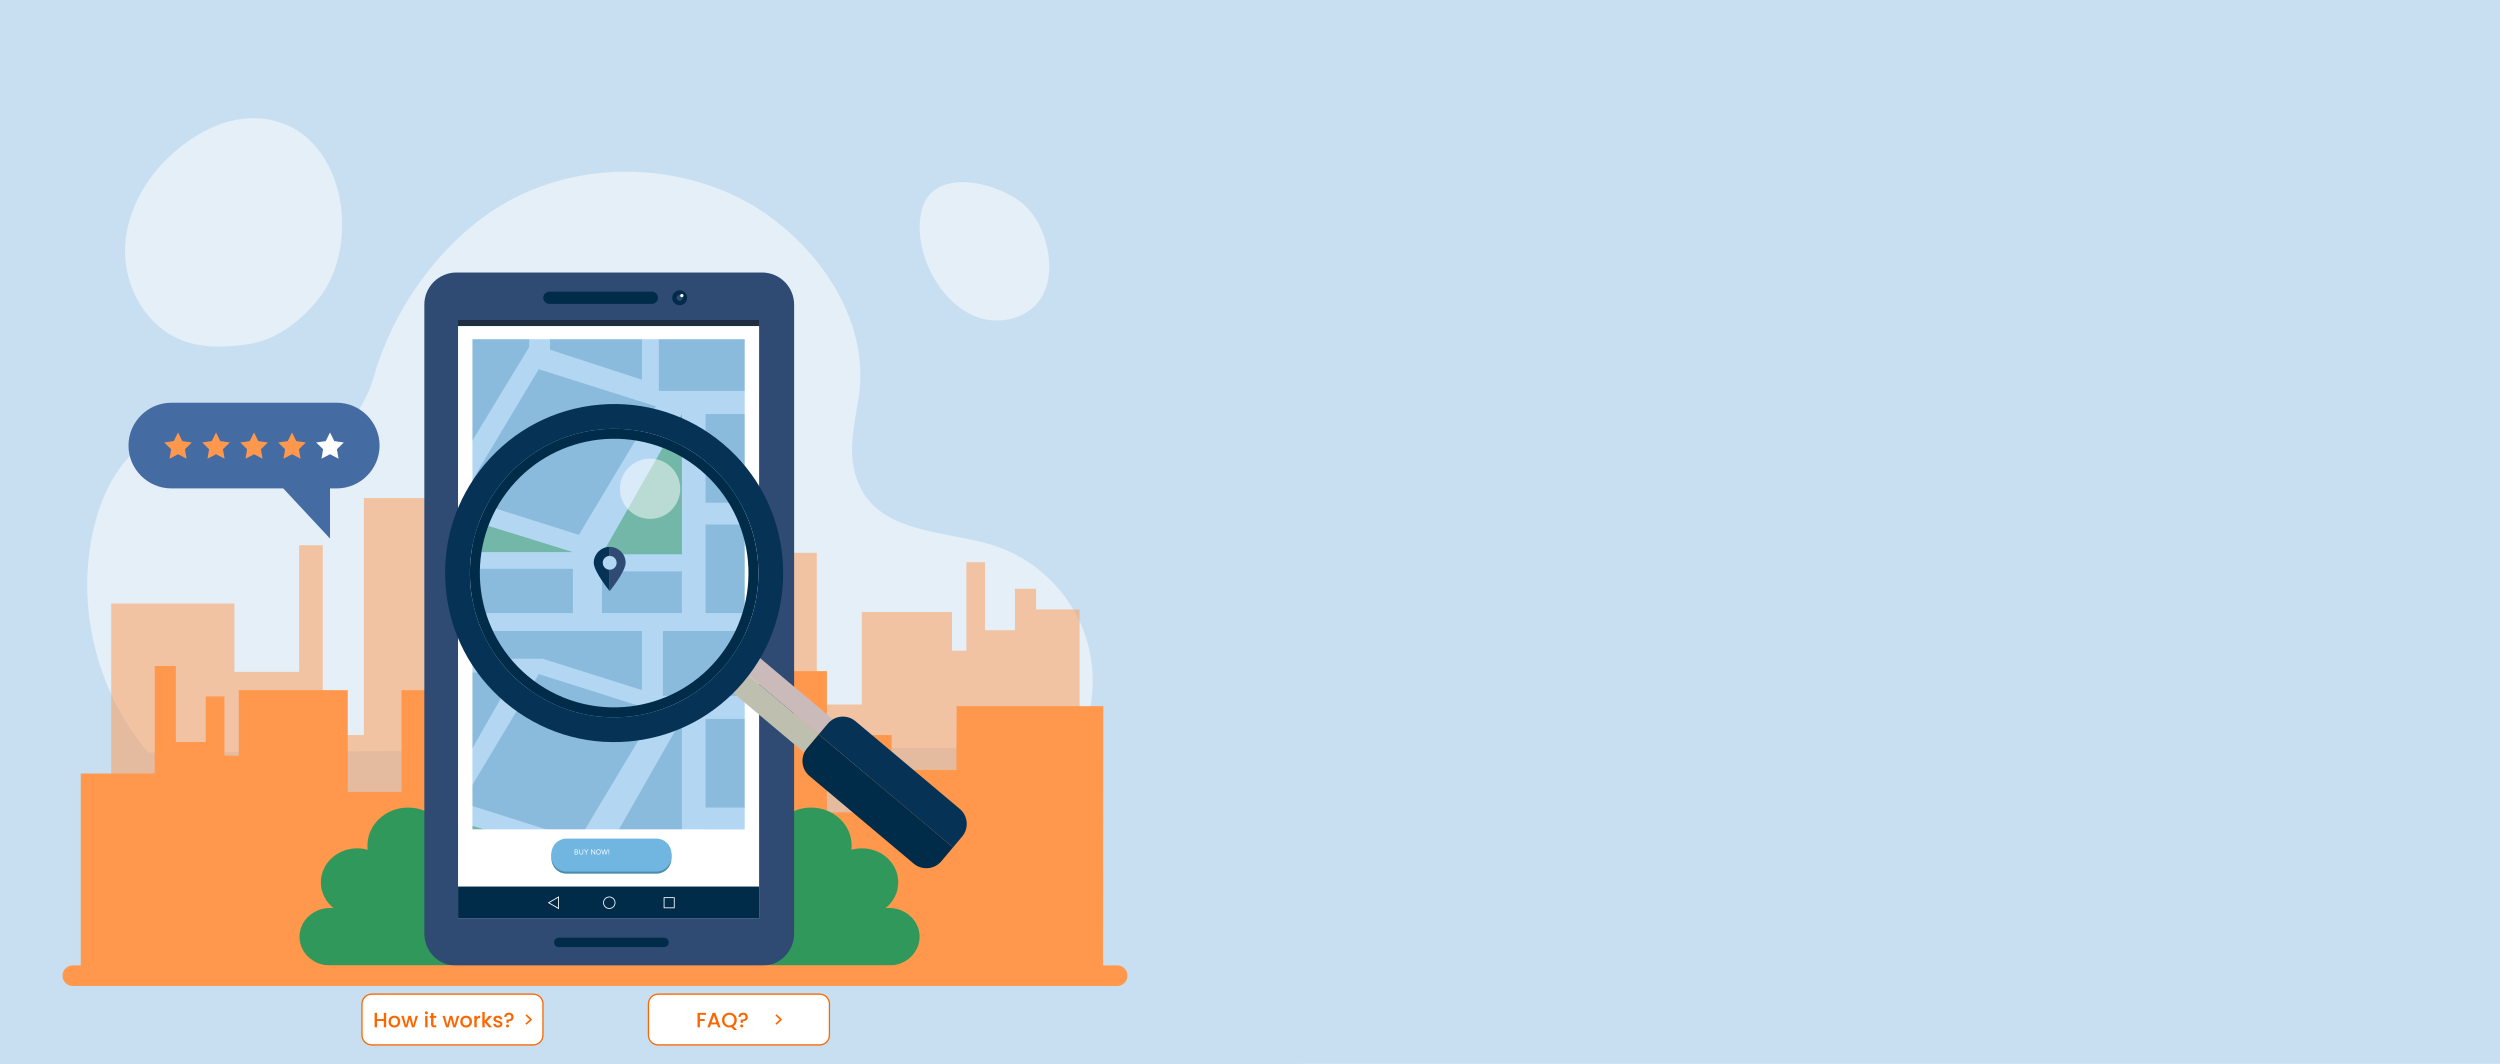
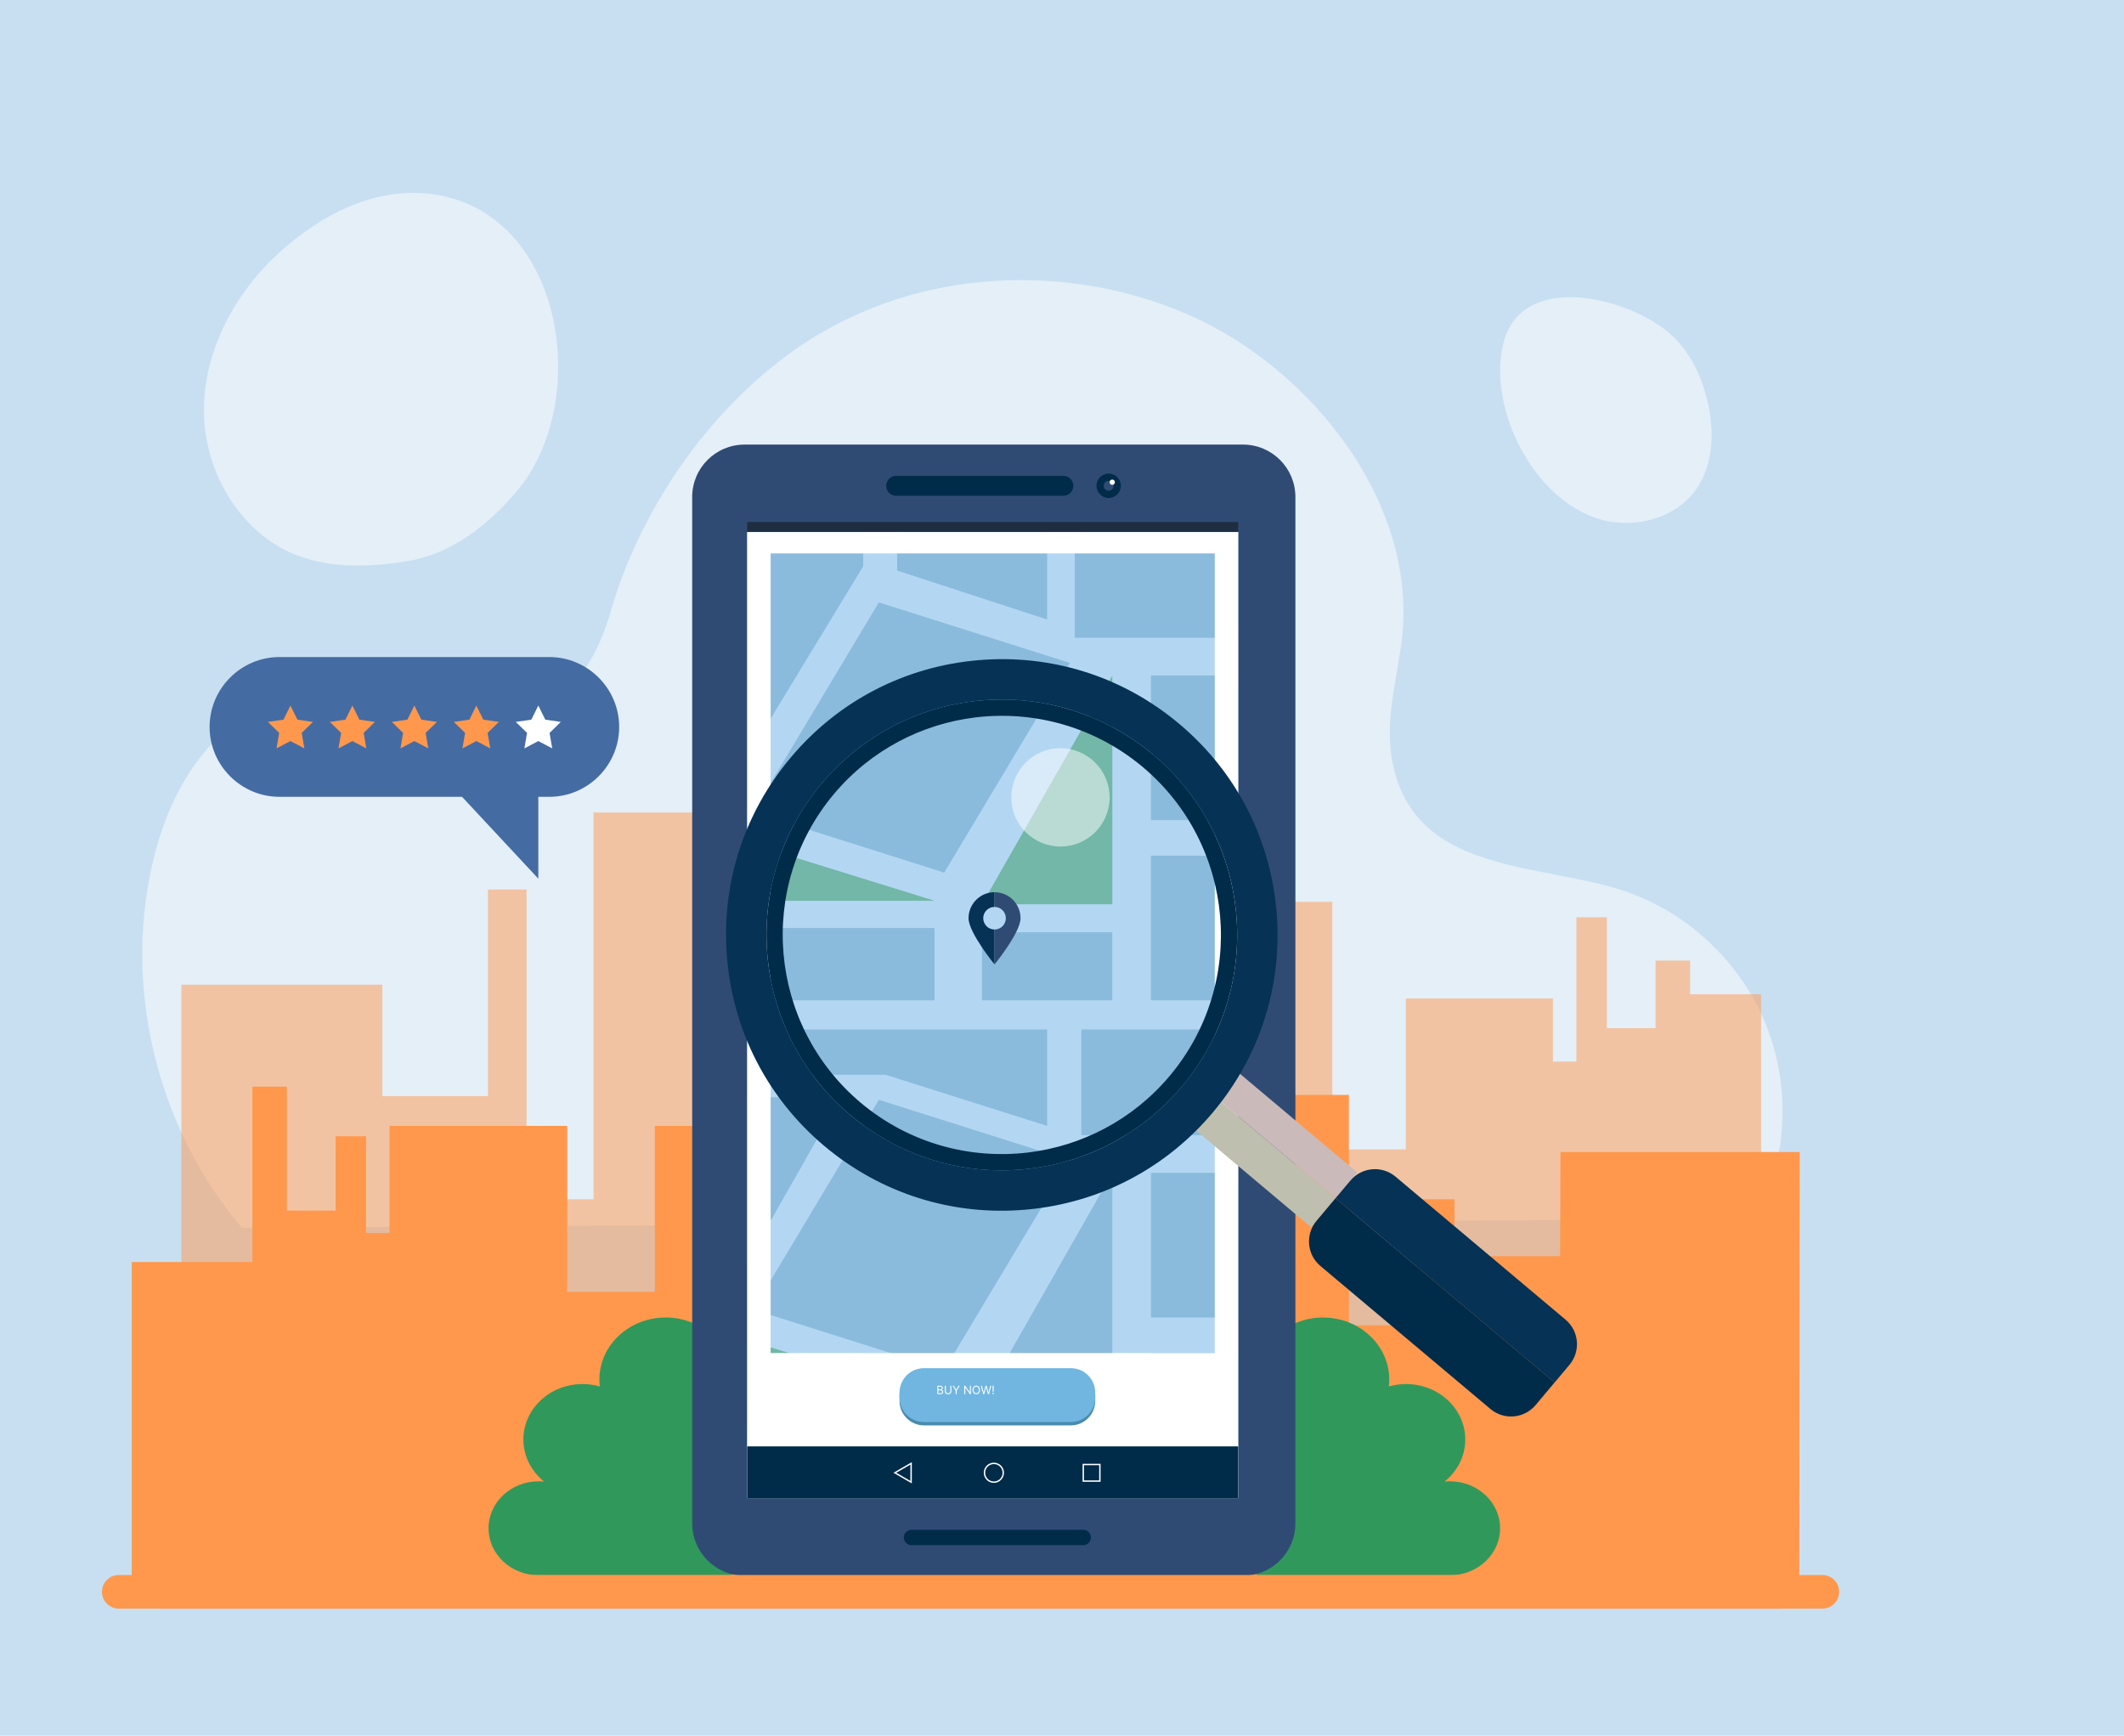
- <svg xmlns="http://www.w3.org/2000/svg" width="1920" height="817" viewBox="0 0 1920 817" fill="none">
-   <rect width="1920" height="817" fill="#C8DFF1" />
+ <svg xmlns="http://www.w3.org/2000/svg" width="1000" height="817" viewBox="0 0 1000 817" fill="none">
  <rect width="1000" height="817" fill="#C8DFF1" />
-   <path opacity="0.5" d="M113.888 577.949C75.883 533.353 59.387 471.226 70.267 413.663C74.284 392.389 82.065 371.407 95.773 354.637C109.481 337.868 129.625 325.7 151.269 324.627C186.018 322.911 221.742 348.788 253.448 334.455C271.524 326.285 282.015 307 287.495 287.929C301.808 238.165 335.971 189.455 379.495 161.063C432.241 126.666 501.816 123.078 559.165 147.999C617.43 173.309 669.592 238.497 659.53 304.835C656.82 322.755 652.12 340.968 655.572 358.752C666.043 412.805 727.058 405.746 767.091 420.254C796.321 430.843 820.54 454.476 831.85 483.414C843.16 512.371 841.366 546.145 827.072 573.737L113.888 577.949Z" fill="white" />
+   <path opacity="0.5" d="M113.888 577.949C75.883 533.353 59.387 471.227 70.267 413.663C74.284 392.389 82.065 371.407 95.773 354.638C109.481 337.868 129.625 325.7 151.269 324.627C186.018 322.911 221.742 348.788 253.448 334.455C271.524 326.285 282.015 307 287.495 287.929C301.808 238.166 335.971 189.455 379.495 161.064C432.241 126.666 501.816 123.078 559.165 147.999C617.43 173.309 669.592 238.497 659.53 304.835C656.82 322.755 652.12 340.968 655.572 358.752C666.043 412.805 727.058 405.746 767.091 420.254C796.321 430.843 820.54 454.476 831.85 483.414C843.16 512.371 841.366 546.145 827.072 573.737L113.888 577.949Z" fill="white" />
  <path opacity="0.5" d="M752.641 244.269C768.923 249.241 788.579 244.386 798.465 230.502C806.558 219.153 807.162 203.924 804.237 190.293C801.488 177.54 795.657 165.061 785.712 156.617C765.511 139.477 715.338 127.348 707.557 162.584C700.752 193.355 722.319 235.006 752.641 244.269Z" fill="white" />
  <path opacity="0.5" d="M132.102 118.339C110.867 137.409 95.988 164.67 96.008 193.198C96.027 221.726 112.758 250.703 139.297 261.194C155.736 267.687 174.124 266.946 191.576 264.197C212.441 260.901 230.03 246.998 243.289 231.281C279.578 188.343 265.168 96.928 200.546 91.039C174.904 88.699 150.666 101.686 132.102 118.339Z" fill="white" />
-   <path d="M85.398 463.523H180.031V515.997H229.736V418.732H247.909V564.532H279.46V382.482H301.436H326.298V455.002H391.311V428.892H404.687V402.782H446.768V428.892H467.789V466.604H485.962V382.482H513.691V456.445H566.262V424.543H627.277V541.074H661.87V470.017H731.133V499.734H742.189V431.797H756.521V483.998H779.473V452.175H795.716V468.047H829.138V746.582H85.398V463.523Z" fill="#FF984D" fill-opacity="0.5" />
-   <path d="M847.333 542.302H734.683L734.507 591.324H684.803V564.532H666.629V623.869H635.078V515.412H613.082H588.24V550.414H523.228V532.922H509.831V515.412H467.77V532.922H446.73V558.194H428.576V501.801H400.847V551.389H348.256V529.997H308.321V608.133H267.079V529.997H183.405V580.424H172.349V534.853H158.017V569.874H135.066V511.512H118.822V594.074H62.02V742.857H847.157L847.333 542.302Z" fill="#FF984D" />
+   <path d="M85.398 463.523H180.031V515.997H229.736V418.733H247.909V564.532H279.46V382.482H301.436H326.298V455.002H391.311V428.892H404.687V402.782H446.768V428.892H467.789V466.604H485.962V382.482H513.691V456.445H566.262V424.543H627.277V541.074H661.87V470.017H731.133V499.734H742.189V431.797H756.521V483.998H779.473V452.175H795.716V468.047H829.138V746.582H85.398V463.523Z" fill="#FF984D" fill-opacity="0.5" />
+   <path d="M847.329 542.302H734.679L734.503 591.324H684.799V564.532H666.625V623.869H635.074V515.412H613.079H588.236V550.414H523.224V532.922H509.827V515.412H467.766V532.922H446.726V558.194H428.572V501.801H400.843V551.389H348.252V529.998H308.317V608.133H267.075V529.998H183.402V580.424H172.345V534.853H158.013V569.874H135.062V511.512H118.818V594.074H62.016V742.857H847.154L847.329 542.302Z" fill="#FF984D" />
  <path d="M837.974 757.248H55.917C51.549 757.248 48 753.699 48 749.331C48 744.963 51.549 741.414 55.917 741.414H837.974C842.342 741.414 845.891 744.963 845.891 749.331C845.891 753.699 842.342 757.248 837.974 757.248Z" fill="#FF984D" />
-   <path d="M313.393 620.203C296.155 620.203 282.193 633.287 282.193 649.433C282.193 650.525 282.271 651.598 282.388 652.651C279.834 651.929 277.123 651.52 274.296 651.52C258.891 651.52 246.411 663.22 246.411 677.63C246.411 685.566 250.194 692.645 256.161 697.442C255.322 697.364 254.484 697.305 253.626 697.305C240.581 697.305 230.012 707.211 230.012 719.418C230.012 731.625 240.581 741.531 253.626 741.531H344.612V649.414C344.612 633.287 330.63 620.203 313.393 620.203Z" fill="#31985B" />
-   <path d="M622.875 620.203C640.113 620.203 654.075 633.287 654.075 649.433C654.075 650.525 653.997 651.598 653.88 652.651C656.434 651.929 659.145 651.52 661.972 651.52C677.377 651.52 689.857 663.22 689.857 677.63C689.857 685.566 686.074 692.645 680.107 697.442C680.946 697.364 681.784 697.305 682.642 697.305C695.687 697.305 706.256 707.211 706.256 719.418C706.256 731.625 695.687 741.531 682.642 741.531H591.656V649.414C591.676 633.287 605.657 620.203 622.875 620.203Z" fill="#31985B" />
+   <path d="M313.397 620.203C296.159 620.203 282.197 633.288 282.197 649.433C282.197 650.525 282.275 651.598 282.392 652.651C279.837 651.929 277.127 651.52 274.3 651.52C258.895 651.52 246.415 663.22 246.415 677.63C246.415 685.566 250.198 692.645 256.165 697.442C255.326 697.364 254.488 697.305 253.63 697.305C240.584 697.305 230.016 707.211 230.016 719.418C230.016 731.625 240.584 741.531 253.63 741.531H344.616V649.414C344.616 633.288 330.634 620.203 313.397 620.203Z" fill="#31985B" />
+   <path d="M622.875 620.203C640.113 620.203 654.075 633.288 654.075 649.433C654.075 650.525 653.997 651.598 653.88 652.651C656.434 651.929 659.145 651.52 661.972 651.52C677.377 651.52 689.857 663.22 689.857 677.63C689.857 685.566 686.074 692.645 680.107 697.442C680.946 697.364 681.784 697.305 682.642 697.305C695.687 697.305 706.256 707.211 706.256 719.418C706.256 731.625 695.687 741.531 682.642 741.531H591.656V649.414C591.676 633.288 605.657 620.203 622.875 620.203Z" fill="#31985B" />
  <path d="M258.617 309.297H131.576C113.48 309.297 98.68 324.097 98.68 342.193C98.68 360.289 113.48 375.089 131.576 375.089H217.531L253.449 413.621V375.089H258.617C276.712 375.089 291.513 360.289 291.513 342.193C291.513 324.117 276.712 309.297 258.617 309.297Z" fill="#456BA3" />
  <path d="M136.741 332.131L140.017 338.761L147.329 339.833L142.045 345.001L143.293 352.294L136.741 348.842L130.189 352.294L131.437 345.001L126.133 339.833L133.465 338.761L136.741 332.131Z" fill="#FF984D" />
  <path d="M165.913 332.131L169.189 338.761L176.52 339.833L171.216 345.001L172.464 352.294L165.913 348.842L159.361 352.294L160.609 345.001L155.305 339.833L162.637 338.761L165.913 332.131Z" fill="#FF984D" />
-   <path d="M195.084 332.131L198.36 338.761L205.692 339.833L200.388 345.001L201.636 352.294L195.084 348.842L188.533 352.294L189.781 345.001L184.496 339.833L191.809 338.761L195.084 332.131Z" fill="#FF984D" />
+   <path d="M195.088 332.131L198.364 338.761L205.696 339.833L200.392 345.001L201.64 352.294L195.088 348.842L188.536 352.294L189.784 345.001L184.5 339.833L191.812 338.761L195.088 332.131Z" fill="#FF984D" />
  <path d="M224.272 332.131L227.548 338.761L234.86 339.833L229.556 345.001L230.824 352.294L224.272 348.842L217.72 352.294L218.968 345.001L213.664 339.833L220.996 338.761L224.272 332.131Z" fill="#FF984D" />
  <path d="M253.444 332.131L256.72 338.761L264.032 339.833L258.748 345.001L259.996 352.294L253.444 348.842L246.892 352.294L248.14 345.001L242.836 339.833L250.168 338.761L253.444 332.131Z" fill="white" />
  <path d="M585.218 741.765H350.558C336.928 741.765 325.891 730.728 325.891 717.098V233.952C325.891 220.322 336.928 209.285 350.558 209.285H585.218C598.848 209.285 609.885 220.322 609.885 233.952V717.098C609.885 730.708 598.848 741.765 585.218 741.765Z" fill="#2F4B74" />
-   <path d="M582.959 245.73H351.789V705.32H582.959V245.73Z" fill="#1F2D41" />
+   <path d="M582.959 245.731H351.789V705.32H582.959V245.731Z" fill="#1F2D41" />
  <path d="M582.959 250.469H351.789V705.32H582.959V250.469Z" fill="#B3D7F3" />
  <path d="M500.627 233.387H421.926C419.333 233.387 417.227 231.262 417.227 228.688C417.227 226.094 419.352 223.988 421.926 223.988H500.627C503.22 223.988 505.326 226.114 505.326 228.688C505.346 231.281 503.22 233.387 500.627 233.387Z" fill="#002B49" />
  <path d="M510.008 727.356H429.123C427.134 727.356 425.516 725.737 425.516 723.748C425.516 721.759 427.134 720.141 429.123 720.141H510.008C511.997 720.141 513.616 721.759 513.616 723.748C513.635 725.737 511.997 727.356 510.008 727.356Z" fill="#002B49" />
  <path d="M527.708 228.688C527.708 231.866 525.134 234.421 521.975 234.421C518.797 234.421 516.242 231.847 516.242 228.688C516.242 225.51 518.816 222.955 521.975 222.955C525.134 222.955 527.708 225.51 527.708 228.688Z" fill="#002B49" />
  <path d="M524.297 228.688C524.297 229.975 523.244 231.028 521.957 231.028C520.67 231.028 519.617 229.975 519.617 228.688C519.617 227.401 520.67 226.348 521.957 226.348C523.244 226.348 524.297 227.401 524.297 228.688Z" fill="#2F4B74" />
  <path d="M524.902 226.992C524.902 227.675 524.356 228.24 523.654 228.24C522.972 228.24 522.406 227.694 522.406 226.992C522.406 226.31 522.952 225.744 523.654 225.744C524.337 225.764 524.902 226.31 524.902 226.992Z" fill="white" />
  <g opacity="0.5">
    <path d="M541.891 636.936V705.029H582.977V636.936H541.891Z" fill="#619FC5" />
    <path d="M541.891 552.114V620.207H582.977V552.114H541.891Z" fill="#619FC5" />
    <path d="M462.336 659.808H523.702V552.111L462.336 659.808Z" fill="#619FC5" />
-     <path d="M462.332 672.983V705.021H523.698V672.983H462.332Z" fill="#619FC5" />
+     <path d="M462.328 672.983V705.022H523.694V672.983H462.328Z" fill="#619FC5" />
    <path d="M503.712 546.183L444.55 644.91L354.617 616.44L413.76 517.713L503.712 546.183Z" fill="#619FC5" />
    <path d="M351.805 670.977V705.023H440.002V670.977H351.805Z" fill="#619FC5" />
-     <path d="M351.789 658.151H439.986L351.789 630.812V658.151Z" fill="#31985B" />
+     <path d="M351.789 658.151H439.986L351.789 630.813V658.151Z" fill="#31985B" />
    <path d="M509.094 484.608V534.371H582.978V484.608H509.094Z" fill="#619FC5" />
-     <path d="M541.879 402.798V470.891H582.965V402.798H541.879Z" fill="#619FC5" />
+     <path d="M541.875 402.798V470.891H582.961V402.798H541.875Z" fill="#619FC5" />
    <path d="M541.875 317.975V386.068H582.961V317.975H541.875Z" fill="#619FC5" />
    <path d="M462.336 425.676H523.702V317.979L462.336 425.676Z" fill="#31985B" />
-     <path d="M462.316 438.843V470.881H523.682V438.843H462.316Z" fill="#619FC5" />
+     <path d="M462.312 438.843V470.881H523.678V438.843H462.312Z" fill="#619FC5" />
    <path d="M503.712 312.05L444.55 410.777L354.617 382.288L413.76 283.561L503.712 312.05Z" fill="#619FC5" />
    <path d="M351.789 436.836V470.883H439.986V436.836H351.789Z" fill="#619FC5" />
    <path d="M351.789 424.018H439.986L351.789 396.68V424.018Z" fill="#31985B" />
-     <path d="M505.996 250.465V300.229H582.962V250.465H505.996Z" fill="#619FC5" />
+     <path d="M506 250.465V300.229H582.966V250.465H506Z" fill="#619FC5" />
    <path d="M493.006 529.999L416.84 505.917H351.789V484.604H493.006V529.999Z" fill="#619FC5" />
    <path d="M351.789 594.076V516.506H395.898L351.789 594.076Z" fill="#619FC5" />
    <path d="M493.007 291.635V250.471H422.398V268.605L493.007 291.635Z" fill="#619FC5" />
-     <path d="M351.789 356.452L406.427 266.538V250.471H351.789V356.452Z" fill="#619FC5" />
+     <path d="M351.789 356.452L406.427 266.539V250.471H351.789V356.452Z" fill="#619FC5" />
  </g>
  <path d="M580.849 250.469H571.957H362.822H351.805V260.511V650.194V705.027H362.822H571.937H582.955V650.194V250.469H580.849ZM362.822 636.934V260.511H571.937V636.934H362.822Z" fill="white" />
  <path d="M504.178 670.981H434.974C428.675 670.981 423.508 665.813 423.508 659.515V657.097C423.508 650.798 428.675 645.631 434.974 645.631H504.178C510.477 645.631 515.644 650.798 515.644 657.097V659.515C515.644 665.813 510.477 670.981 504.178 670.981Z" fill="#488CAE" />
-   <path d="M504.178 669.4H434.974C428.675 669.4 423.508 664.233 423.508 657.935V655.517C423.508 649.218 428.675 644.051 434.974 644.051H504.178C510.477 644.051 515.644 649.218 515.644 655.517V657.935C515.644 664.233 510.477 669.4 504.178 669.4Z" fill="#70B6E0" />
-   <path d="M441.32 656.266V652.329H442.697C442.971 652.329 443.197 652.376 443.375 652.471C443.554 652.565 443.686 652.691 443.773 652.85C443.86 653.007 443.904 653.182 443.904 653.375C443.904 653.544 443.874 653.683 443.814 653.794C443.755 653.904 443.677 653.991 443.579 654.055C443.483 654.119 443.379 654.167 443.266 654.197V654.236C443.386 654.243 443.507 654.286 443.629 654.363C443.751 654.439 443.853 654.55 443.935 654.693C444.017 654.837 444.058 655.012 444.058 655.22C444.058 655.417 444.013 655.595 443.923 655.752C443.834 655.91 443.692 656.035 443.498 656.127C443.305 656.219 443.053 656.266 442.743 656.266H441.32ZM441.797 655.843H442.743C443.054 655.843 443.275 655.782 443.406 655.662C443.538 655.54 443.604 655.393 443.604 655.22C443.604 655.087 443.57 654.964 443.502 654.851C443.434 654.737 443.338 654.646 443.212 654.578C443.086 654.509 442.938 654.474 442.766 654.474H441.797V655.843ZM441.797 654.059H442.681C442.825 654.059 442.954 654.031 443.07 653.974C443.186 653.918 443.279 653.838 443.347 653.736C443.416 653.633 443.45 653.513 443.45 653.375C443.45 653.202 443.39 653.055 443.27 652.934C443.149 652.813 442.958 652.752 442.697 652.752H441.797V654.059ZM447.425 652.329H447.901V654.935C447.901 655.205 447.838 655.445 447.711 655.656C447.585 655.866 447.408 656.032 447.179 656.154C446.949 656.275 446.68 656.335 446.371 656.335C446.062 656.335 445.793 656.275 445.564 656.154C445.334 656.032 445.156 655.866 445.029 655.656C444.904 655.445 444.841 655.205 444.841 654.935V652.329H445.318V654.897C445.318 655.089 445.36 655.26 445.445 655.41C445.529 655.559 445.65 655.676 445.806 655.762C445.964 655.847 446.152 655.889 446.371 655.889C446.59 655.889 446.779 655.847 446.936 655.762C447.094 655.676 447.214 655.559 447.298 655.41C447.382 655.26 447.425 655.089 447.425 654.897V652.329ZM448.515 652.329H449.061L450.153 654.167H450.199L451.291 652.329H451.837L450.414 654.643V656.266H449.938V654.643L448.515 652.329ZM457.097 652.329V656.266H456.636L454.491 653.175H454.452V656.266H453.976V652.329H454.437L456.59 655.428H456.628V652.329H457.097ZM461.373 654.297C461.373 654.712 461.298 655.071 461.148 655.374C460.998 655.676 460.793 655.909 460.531 656.073C460.27 656.237 459.971 656.319 459.635 656.319C459.3 656.319 459.001 656.237 458.74 656.073C458.478 655.909 458.272 655.676 458.123 655.374C457.973 655.071 457.898 654.712 457.898 654.297C457.898 653.882 457.973 653.523 458.123 653.221C458.272 652.918 458.478 652.685 458.74 652.521C459.001 652.357 459.3 652.275 459.635 652.275C459.971 652.275 460.27 652.357 460.531 652.521C460.793 652.685 460.998 652.918 461.148 653.221C461.298 653.523 461.373 653.882 461.373 654.297ZM460.912 654.297C460.912 653.956 460.855 653.669 460.741 653.434C460.628 653.2 460.475 653.022 460.281 652.902C460.089 652.781 459.874 652.721 459.635 652.721C459.397 652.721 459.181 652.781 458.988 652.902C458.795 653.022 458.642 653.2 458.528 653.434C458.415 653.669 458.359 653.956 458.359 654.297C458.359 654.638 458.415 654.926 458.528 655.16C458.642 655.395 458.795 655.572 458.988 655.693C459.181 655.813 459.397 655.873 459.635 655.873C459.874 655.873 460.089 655.813 460.281 655.693C460.475 655.572 460.628 655.395 460.741 655.16C460.855 654.926 460.912 654.638 460.912 654.297ZM462.89 656.266L461.813 652.329H462.298L463.12 655.535H463.159L463.997 652.329H464.535L465.373 655.535H465.412L466.234 652.329H466.719L465.642 656.266H465.15L464.281 653.128H464.251L463.382 656.266H462.89ZM467.851 652.329L467.813 655.158H467.367L467.328 652.329H467.851ZM467.59 656.296C467.495 656.296 467.413 656.262 467.346 656.195C467.278 656.127 467.244 656.045 467.244 655.95C467.244 655.856 467.278 655.774 467.346 655.706C467.413 655.638 467.495 655.604 467.59 655.604C467.685 655.604 467.766 655.638 467.834 655.706C467.902 655.774 467.936 655.856 467.936 655.95C467.936 656.013 467.92 656.071 467.888 656.123C467.857 656.176 467.815 656.218 467.763 656.25C467.711 656.281 467.654 656.296 467.59 656.296Z" fill="white" />
+   <path d="M504.178 669.401H434.974C428.675 669.401 423.508 664.233 423.508 657.935V655.517C423.508 649.218 428.675 644.051 434.974 644.051H504.178C510.477 644.051 515.644 649.218 515.644 655.517V657.935C515.644 664.233 510.477 669.401 504.178 669.401Z" fill="#70B6E0" />
+   <path d="M441.32 656.266V652.329H442.697C442.971 652.329 443.197 652.376 443.375 652.471C443.554 652.565 443.686 652.691 443.773 652.85C443.86 653.007 443.904 653.182 443.904 653.375C443.904 653.544 443.874 653.683 443.814 653.794C443.755 653.904 443.677 653.991 443.579 654.055C443.483 654.119 443.379 654.167 443.266 654.197V654.236C443.386 654.243 443.507 654.286 443.629 654.363C443.751 654.44 443.853 654.55 443.935 654.693C444.017 654.837 444.058 655.012 444.058 655.22C444.058 655.417 444.013 655.595 443.923 655.752C443.834 655.91 443.692 656.035 443.498 656.127C443.305 656.22 443.053 656.266 442.743 656.266H441.32ZM441.797 655.843H442.743C443.054 655.843 443.275 655.783 443.406 655.662C443.538 655.54 443.604 655.393 443.604 655.22C443.604 655.087 443.57 654.964 443.502 654.851C443.434 654.737 443.338 654.646 443.212 654.578C443.086 654.509 442.938 654.474 442.766 654.474H441.797V655.843ZM441.797 654.059H442.681C442.825 654.059 442.954 654.031 443.07 653.974C443.186 653.918 443.279 653.839 443.347 653.736C443.416 653.633 443.45 653.513 443.45 653.375C443.45 653.202 443.39 653.055 443.27 652.934C443.149 652.813 442.958 652.752 442.697 652.752H441.797V654.059ZM447.425 652.329H447.901V654.935C447.901 655.205 447.838 655.445 447.711 655.656C447.585 655.866 447.408 656.032 447.179 656.154C446.949 656.275 446.68 656.335 446.371 656.335C446.062 656.335 445.793 656.275 445.564 656.154C445.334 656.032 445.156 655.866 445.029 655.656C444.904 655.445 444.841 655.205 444.841 654.935V652.329H445.318V654.897C445.318 655.089 445.36 655.26 445.445 655.41C445.529 655.559 445.65 655.676 445.806 655.762C445.964 655.847 446.152 655.889 446.371 655.889C446.59 655.889 446.779 655.847 446.936 655.762C447.094 655.676 447.214 655.559 447.298 655.41C447.382 655.26 447.425 655.089 447.425 654.897V652.329ZM448.515 652.329H449.061L450.153 654.167H450.199L451.291 652.329H451.837L450.414 654.643V656.266H449.938V654.643L448.515 652.329ZM457.097 652.329V656.266H456.636L454.491 653.175H454.452V656.266H453.976V652.329H454.437L456.59 655.428H456.628V652.329H457.097ZM461.373 654.297C461.373 654.712 461.298 655.071 461.148 655.374C460.998 655.676 460.793 655.909 460.531 656.073C460.27 656.237 459.971 656.32 459.635 656.32C459.3 656.32 459.001 656.237 458.74 656.073C458.478 655.909 458.272 655.676 458.123 655.374C457.973 655.071 457.898 654.712 457.898 654.297C457.898 653.882 457.973 653.523 458.123 653.221C458.272 652.918 458.478 652.685 458.74 652.521C459.001 652.357 459.3 652.275 459.635 652.275C459.971 652.275 460.27 652.357 460.531 652.521C460.793 652.685 460.998 652.918 461.148 653.221C461.298 653.523 461.373 653.882 461.373 654.297ZM460.912 654.297C460.912 653.956 460.855 653.669 460.741 653.434C460.628 653.2 460.475 653.022 460.281 652.902C460.089 652.781 459.874 652.721 459.635 652.721C459.397 652.721 459.181 652.781 458.988 652.902C458.795 653.022 458.642 653.2 458.528 653.434C458.415 653.669 458.359 653.956 458.359 654.297C458.359 654.638 458.415 654.926 458.528 655.16C458.642 655.395 458.795 655.572 458.988 655.693C459.181 655.813 459.397 655.874 459.635 655.874C459.874 655.874 460.089 655.813 460.281 655.693C460.475 655.572 460.628 655.395 460.741 655.16C460.855 654.926 460.912 654.638 460.912 654.297ZM462.89 656.266L461.813 652.329H462.298L463.12 655.535H463.159L463.997 652.329H464.535L465.373 655.535H465.412L466.234 652.329H466.719L465.642 656.266H465.15L464.281 653.129H464.251L463.382 656.266H462.89ZM467.851 652.329L467.813 655.158H467.367L467.328 652.329H467.851ZM467.59 656.296C467.495 656.296 467.413 656.262 467.346 656.195C467.278 656.127 467.244 656.045 467.244 655.95C467.244 655.856 467.278 655.774 467.346 655.706C467.413 655.638 467.495 655.604 467.59 655.604C467.685 655.604 467.766 655.638 467.834 655.706C467.902 655.774 467.936 655.856 467.936 655.95C467.936 656.013 467.92 656.071 467.888 656.123C467.857 656.176 467.815 656.218 467.763 656.25C467.711 656.281 467.654 656.296 467.59 656.296Z" fill="white" />
  <path d="M582.959 680.867H351.789V705.3H582.959V680.867Z" fill="#002B49" />
  <path d="M421.305 693.288L428.968 697.714V688.861L421.305 693.288Z" stroke="white" stroke-width="0.65" stroke-miterlimit="10" />
  <path d="M467.926 697.714C470.371 697.714 472.353 695.732 472.353 693.288C472.353 690.843 470.371 688.861 467.926 688.861C465.482 688.861 463.5 690.843 463.5 693.288C463.5 695.732 465.482 697.714 467.926 697.714Z" stroke="white" stroke-width="0.65" stroke-miterlimit="10" />
-   <path d="M517.831 689.389H510.012V697.208H517.831V689.389Z" stroke="white" stroke-width="0.65" stroke-miterlimit="10" />
+   <path d="M517.835 689.389H510.016V697.208H517.835V689.389Z" stroke="white" stroke-width="0.65" stroke-miterlimit="10" />
  <path d="M857.962 757.248H75.925C71.557 757.248 68.008 753.699 68.008 749.331C68.008 744.963 71.557 741.414 75.925 741.414H857.982C862.35 741.414 865.899 744.963 865.899 749.331C865.899 753.699 862.35 757.248 857.962 757.248Z" fill="#FF984D" />
-   <path d="M462.918 432.239C462.918 429.301 465.301 426.918 468.239 426.918V420C461.48 420 456 425.48 456 432.239C456 438.998 468.239 454 468.239 454V437.56C465.301 437.56 462.918 435.177 462.918 432.239Z" fill="#053255" />
-   <path d="M468.242 420V426.918C471.18 426.918 473.564 429.301 473.564 432.239C473.564 435.177 471.18 437.56 468.242 437.56V454C468.242 454 480.481 438.998 480.481 432.239C480.481 425.48 475.001 420 468.242 420Z" fill="#2F4B74" />
+   <path d="M462.918 432.239C462.918 429.301 465.301 426.918 468.239 426.918V420C461.48 420 456 425.48 456 432.239C456 438.998 468.239 454 468.239 454V437.561C465.301 437.561 462.918 435.177 462.918 432.239Z" fill="#053255" />
+   <path d="M468.242 420V426.918C471.18 426.918 473.564 429.301 473.564 432.239C473.564 435.177 471.18 437.561 468.242 437.561V454C468.242 454 480.481 438.998 480.481 432.239C480.481 425.48 475.001 420 468.242 420Z" fill="#2F4B74" />
  <path d="M570.773 515.209L559.25 528.908L617.286 577.723L628.809 564.023L570.773 515.209Z" fill="#BFBFAF" />
  <path d="M580.973 503.109L570.781 515.227L628.817 564.041L639.01 551.924L580.973 503.109Z" fill="#CABABA" />
-   <path d="M738.916 642.473C744.278 636.096 743.459 626.581 737.083 621.218L657.036 553.905C650.66 548.542 641.144 549.361 635.782 555.738L628.781 564.064L731.915 650.799L738.916 642.473Z" fill="#053255" />
-   <path d="M628.781 564.045L619.831 574.692C614.468 581.068 615.287 590.584 621.664 595.946L701.71 663.26C708.087 668.622 717.602 667.803 722.965 661.427L731.915 650.78L628.781 564.045Z" fill="#002B49" />
-   <path d="M555.227 340.772C528.687 318.445 495.05 307.798 460.497 310.781C425.924 313.765 394.627 330.028 372.319 356.547C349.992 383.086 339.345 416.724 342.328 451.277C345.312 485.831 361.575 517.147 388.094 539.455C414.633 561.782 448.27 572.429 482.824 569.446C484.345 569.309 485.866 569.153 487.367 568.978C520.107 565.019 549.669 549.049 571.002 523.68C593.329 497.14 603.976 463.503 600.992 428.95C598.028 394.396 581.766 363.08 555.227 340.772ZM484.988 550.102C424.247 557.453 369.043 514.164 361.692 453.422C354.34 392.68 397.63 337.477 458.371 330.125C519.113 322.774 574.317 366.063 581.668 426.805C589 487.547 545.73 542.75 484.988 550.102Z" fill="#053255" />
-   <path d="M458.372 330.126C397.631 337.477 354.341 392.681 361.692 453.423C369.044 514.165 424.248 557.454 484.989 550.103C545.731 542.751 589.021 487.548 581.669 426.806C574.318 366.064 519.114 322.775 458.372 330.126ZM550.645 506.54C533.154 527.327 509.15 539.475 484.092 542.517C456.676 545.832 427.992 538.227 405.235 519.098C361.692 482.458 356.057 417.231 392.697 373.688C410.188 352.902 434.193 340.753 459.25 337.711C486.666 334.396 515.35 342.001 538.107 361.131C581.65 397.771 587.285 462.997 550.645 506.54Z" fill="#002B49" />
+   <path d="M738.916 642.473C744.278 636.096 743.459 626.581 737.083 621.218L657.036 553.905C650.66 548.543 641.144 549.362 635.782 555.738L628.781 564.064L731.915 650.799L738.916 642.473Z" fill="#053255" />
+   <path d="M628.781 564.045L619.831 574.692C614.468 581.068 615.287 590.584 621.664 595.947L701.71 663.26C708.087 668.622 717.602 667.803 722.965 661.427L731.915 650.78L628.781 564.045Z" fill="#002B49" />
+   <path d="M555.227 340.772C528.687 318.445 495.05 307.798 460.497 310.781C425.924 313.765 394.627 330.028 372.319 356.547C349.992 383.087 339.345 416.724 342.328 451.277C345.312 485.831 361.575 517.147 388.094 539.455C414.633 561.782 448.27 572.429 482.824 569.446C484.345 569.309 485.866 569.153 487.367 568.978C520.107 565.019 549.669 549.049 571.002 523.68C593.329 497.141 603.976 463.504 600.992 428.95C598.028 394.396 581.766 363.08 555.227 340.772ZM484.988 550.102C424.247 557.453 369.043 514.164 361.692 453.422C354.34 392.68 397.63 337.477 458.371 330.125C519.113 322.774 574.317 366.063 581.668 426.805C589 487.547 545.73 542.751 484.988 550.102Z" fill="#053255" />
+   <path d="M458.368 330.126C397.627 337.478 354.337 392.681 361.689 453.423C369.04 514.165 424.244 557.454 484.985 550.103C545.727 542.751 589.017 487.548 581.665 426.806C574.314 366.064 519.11 322.775 458.368 330.126ZM550.641 506.54C533.15 527.327 509.146 539.475 484.088 542.517C456.672 545.832 427.988 538.227 405.231 519.098C361.689 482.458 356.053 417.231 392.693 373.689C410.184 352.902 434.189 340.753 459.246 337.712C486.662 334.397 515.347 342.001 538.103 361.131C581.646 397.771 587.281 462.997 550.641 506.54Z" fill="#002B49" />
  <path opacity="0.5" d="M499.279 398.511C512.062 398.511 522.425 388.148 522.425 375.365C522.425 362.582 512.062 352.219 499.279 352.219C486.496 352.219 476.133 362.582 476.133 375.365C476.133 388.148 486.496 398.511 499.279 398.511Z" fill="white" />
-   <rect x="278" y="763.5" width="139" height="39" rx="7.5" fill="white" />
-   <rect x="278" y="763.5" width="139" height="39" rx="7.5" stroke="#FC6600" />
-   <path d="M296.58 777.88V789H294.756V784.136H289.524V789H287.7V777.88H289.524V782.648H294.756V777.88H296.58ZM302.805 789.144C301.973 789.144 301.221 788.957 300.549 788.584C299.877 788.2 299.349 787.667 298.965 786.984C298.581 786.291 298.389 785.491 298.389 784.584C298.389 783.688 298.587 782.893 298.981 782.2C299.376 781.507 299.915 780.973 300.597 780.6C301.28 780.227 302.043 780.04 302.885 780.04C303.728 780.04 304.491 780.227 305.173 780.6C305.856 780.973 306.395 781.507 306.789 782.2C307.184 782.893 307.381 783.688 307.381 784.584C307.381 785.48 307.179 786.275 306.773 786.968C306.368 787.661 305.813 788.2 305.109 788.584C304.416 788.957 303.648 789.144 302.805 789.144ZM302.805 787.56C303.275 787.56 303.712 787.448 304.117 787.224C304.533 787 304.869 786.664 305.125 786.216C305.381 785.768 305.509 785.224 305.509 784.584C305.509 783.944 305.387 783.405 305.141 782.968C304.896 782.52 304.571 782.184 304.165 781.96C303.76 781.736 303.323 781.624 302.853 781.624C302.384 781.624 301.947 781.736 301.541 781.96C301.147 782.184 300.832 782.52 300.597 782.968C300.363 783.405 300.245 783.944 300.245 784.584C300.245 785.533 300.485 786.269 300.965 786.792C301.456 787.304 302.069 787.56 302.805 787.56ZM321.024 780.184L318.288 789H316.368L314.592 782.488L312.816 789H310.896L308.144 780.184H310L311.84 787.272L313.712 780.184H315.616L317.408 787.24L319.232 780.184H321.024ZM327.472 779.016C327.141 779.016 326.864 778.904 326.64 778.68C326.416 778.456 326.304 778.179 326.304 777.848C326.304 777.517 326.416 777.24 326.64 777.016C326.864 776.792 327.141 776.68 327.472 776.68C327.792 776.68 328.064 776.792 328.288 777.016C328.512 777.24 328.624 777.517 328.624 777.848C328.624 778.179 328.512 778.456 328.288 778.68C328.064 778.904 327.792 779.016 327.472 779.016ZM328.368 780.184V789H326.544V780.184H328.368ZM332.891 781.672V786.552C332.891 786.883 332.965 787.123 333.115 787.272C333.275 787.411 333.541 787.48 333.915 787.48H335.035V789H333.595C332.773 789 332.144 788.808 331.707 788.424C331.269 788.04 331.051 787.416 331.051 786.552V781.672H330.011V780.184H331.051V777.992H332.891V780.184H335.035V781.672H332.891ZM352.712 780.184L349.976 789H348.056L346.28 782.488L344.504 789H342.584L339.832 780.184H341.688L343.528 787.272L345.4 780.184H347.304L349.096 787.24L350.92 780.184H352.712ZM357.899 789.144C357.067 789.144 356.315 788.957 355.643 788.584C354.971 788.2 354.443 787.667 354.059 786.984C353.675 786.291 353.483 785.491 353.483 784.584C353.483 783.688 353.68 782.893 354.075 782.2C354.47 781.507 355.008 780.973 355.691 780.6C356.374 780.227 357.136 780.04 357.979 780.04C358.822 780.04 359.584 780.227 360.267 780.6C360.95 780.973 361.488 781.507 361.883 782.2C362.278 782.893 362.475 783.688 362.475 784.584C362.475 785.48 362.272 786.275 361.867 786.968C361.462 787.661 360.907 788.2 360.203 788.584C359.51 788.957 358.742 789.144 357.899 789.144ZM357.899 787.56C358.368 787.56 358.806 787.448 359.211 787.224C359.627 787 359.963 786.664 360.219 786.216C360.475 785.768 360.603 785.224 360.603 784.584C360.603 783.944 360.48 783.405 360.235 782.968C359.99 782.52 359.664 782.184 359.259 781.96C358.854 781.736 358.416 781.624 357.947 781.624C357.478 781.624 357.04 781.736 356.635 781.96C356.24 782.184 355.926 782.52 355.691 782.968C355.456 783.405 355.339 783.944 355.339 784.584C355.339 785.533 355.579 786.269 356.059 786.792C356.55 787.304 357.163 787.56 357.899 787.56ZM366.102 781.464C366.369 781.016 366.721 780.669 367.158 780.424C367.606 780.168 368.134 780.04 368.742 780.04V781.928H368.278C367.563 781.928 367.019 782.109 366.646 782.472C366.283 782.835 366.102 783.464 366.102 784.36V789H364.278V780.184H366.102V781.464ZM373.907 784.6L377.971 789H375.507L372.243 785.208V789H370.419V777.16H372.243V784.04L375.443 780.184H377.971L373.907 784.6ZM382.478 789.144C381.785 789.144 381.161 789.021 380.606 788.776C380.062 788.52 379.63 788.179 379.31 787.752C378.99 787.315 378.819 786.829 378.798 786.296H380.686C380.718 786.669 380.894 786.984 381.214 787.24C381.545 787.485 381.955 787.608 382.446 787.608C382.958 787.608 383.353 787.512 383.63 787.32C383.918 787.117 384.062 786.861 384.062 786.552C384.062 786.221 383.902 785.976 383.582 785.816C383.273 785.656 382.777 785.48 382.094 785.288C381.433 785.107 380.894 784.931 380.478 784.76C380.062 784.589 379.699 784.328 379.39 783.976C379.091 783.624 378.942 783.16 378.942 782.584C378.942 782.115 379.081 781.688 379.358 781.304C379.635 780.909 380.03 780.6 380.542 780.376C381.065 780.152 381.662 780.04 382.334 780.04C383.337 780.04 384.142 780.296 384.75 780.808C385.369 781.309 385.699 781.997 385.742 782.872H383.918C383.886 782.477 383.726 782.163 383.438 781.928C383.15 781.693 382.761 781.576 382.27 781.576C381.79 781.576 381.422 781.667 381.166 781.848C380.91 782.029 380.782 782.269 380.782 782.568C380.782 782.803 380.867 783 381.038 783.16C381.209 783.32 381.417 783.448 381.662 783.544C381.907 783.629 382.27 783.741 382.75 783.88C383.39 784.051 383.913 784.227 384.318 784.408C384.734 784.579 385.091 784.835 385.39 785.176C385.689 785.517 385.843 785.971 385.854 786.536C385.854 787.037 385.715 787.485 385.438 787.88C385.161 788.275 384.766 788.584 384.254 788.808C383.753 789.032 383.161 789.144 382.478 789.144ZM390.817 777.72C391.905 777.72 392.774 778.019 393.425 778.616C394.086 779.213 394.417 780.029 394.417 781.064C394.417 782.141 394.076 782.952 393.393 783.496C392.71 784.04 391.804 784.312 390.673 784.312L390.609 785.576H389.025L388.945 783.064H389.473C390.508 783.064 391.297 782.925 391.841 782.648C392.396 782.371 392.673 781.843 392.673 781.064C392.673 780.499 392.508 780.056 392.177 779.736C391.857 779.416 391.409 779.256 390.833 779.256C390.257 779.256 389.804 779.411 389.473 779.72C389.142 780.029 388.977 780.461 388.977 781.016H387.265C387.265 780.376 387.409 779.805 387.697 779.304C387.985 778.803 388.396 778.413 388.929 778.136C389.473 777.859 390.102 777.72 390.817 777.72ZM389.793 789.112C389.462 789.112 389.185 789 388.961 788.776C388.737 788.552 388.625 788.275 388.625 787.944C388.625 787.613 388.737 787.336 388.961 787.112C389.185 786.888 389.462 786.776 389.793 786.776C390.113 786.776 390.385 786.888 390.609 787.112C390.833 787.336 390.945 787.613 390.945 787.944C390.945 788.275 390.833 788.552 390.609 788.776C390.385 789 390.113 789.112 389.793 789.112Z" fill="#FC6600" />
-   <path fill-rule="evenodd" clip-rule="evenodd" d="M408.301 783.444L404.46 787L403.5 786.111L406.861 783L403.5 779.889L404.46 779L408.301 782.556C408.428 782.673 408.5 782.833 408.5 783C408.5 783.167 408.428 783.327 408.301 783.444Z" fill="#FC6600" />
-   <rect x="498" y="763.5" width="139" height="39" rx="7.5" fill="white" />
-   <rect x="498" y="763.5" width="139" height="39" rx="7.5" stroke="#FC6600" />
-   <path d="M542.244 777.88V779.368H537.524V782.648H541.204V784.136H537.524V789H535.7V777.88H542.244ZM550.638 786.728H545.982L545.182 789H543.278L547.262 777.864H549.374L553.358 789H551.438L550.638 786.728ZM550.126 785.24L548.318 780.072L546.494 785.24H550.126ZM563.699 791.016L561.747 788.904C561.267 789.043 560.739 789.112 560.163 789.112C559.128 789.112 558.173 788.872 557.299 788.392C556.435 787.901 555.747 787.224 555.235 786.36C554.733 785.485 554.483 784.504 554.483 783.416C554.483 782.328 554.733 781.352 555.235 780.488C555.747 779.624 556.435 778.952 557.299 778.472C558.173 777.981 559.128 777.736 560.163 777.736C561.208 777.736 562.163 777.981 563.027 778.472C563.901 778.952 564.589 779.624 565.091 780.488C565.592 781.352 565.843 782.328 565.843 783.416C565.843 784.44 565.619 785.368 565.171 786.2C564.733 787.021 564.125 787.683 563.347 788.184L566.019 791.016H563.699ZM556.355 783.416C556.355 784.237 556.515 784.963 556.835 785.592C557.165 786.211 557.619 786.691 558.195 787.032C558.771 787.363 559.427 787.528 560.163 787.528C560.899 787.528 561.555 787.363 562.131 787.032C562.707 786.691 563.155 786.211 563.475 785.592C563.805 784.963 563.971 784.237 563.971 783.416C563.971 782.595 563.805 781.875 563.475 781.256C563.155 780.637 562.707 780.163 562.131 779.832C561.555 779.501 560.899 779.336 560.163 779.336C559.427 779.336 558.771 779.501 558.195 779.832C557.619 780.163 557.165 780.637 556.835 781.256C556.515 781.875 556.355 782.595 556.355 783.416ZM570.676 777.72C571.764 777.72 572.634 778.019 573.284 778.616C573.946 779.213 574.276 780.029 574.276 781.064C574.276 782.141 573.935 782.952 573.252 783.496C572.57 784.04 571.663 784.312 570.532 784.312L570.468 785.576H568.884L568.804 783.064H569.332C570.367 783.064 571.156 782.925 571.7 782.648C572.255 782.371 572.532 781.843 572.532 781.064C572.532 780.499 572.367 780.056 572.036 779.736C571.716 779.416 571.268 779.256 570.692 779.256C570.116 779.256 569.663 779.411 569.332 779.72C569.002 780.029 568.836 780.461 568.836 781.016H567.124C567.124 780.376 567.268 779.805 567.556 779.304C567.844 778.803 568.255 778.413 568.788 778.136C569.332 777.859 569.962 777.72 570.676 777.72ZM569.652 789.112C569.322 789.112 569.044 789 568.82 788.776C568.596 788.552 568.484 788.275 568.484 787.944C568.484 787.613 568.596 787.336 568.82 787.112C569.044 786.888 569.322 786.776 569.652 786.776C569.972 786.776 570.244 786.888 570.468 787.112C570.692 787.336 570.804 787.613 570.804 787.944C570.804 788.275 570.692 788.552 570.468 788.776C570.244 789 569.972 789.112 569.652 789.112Z" fill="#FC6600" />
-   <path fill-rule="evenodd" clip-rule="evenodd" d="M600.301 783.444L596.46 787L595.5 786.111L598.861 783L595.5 779.889L596.46 779L600.301 782.556C600.428 782.673 600.5 782.833 600.5 783C600.5 783.167 600.428 783.327 600.301 783.444Z" fill="#FC6600" />
</svg>
